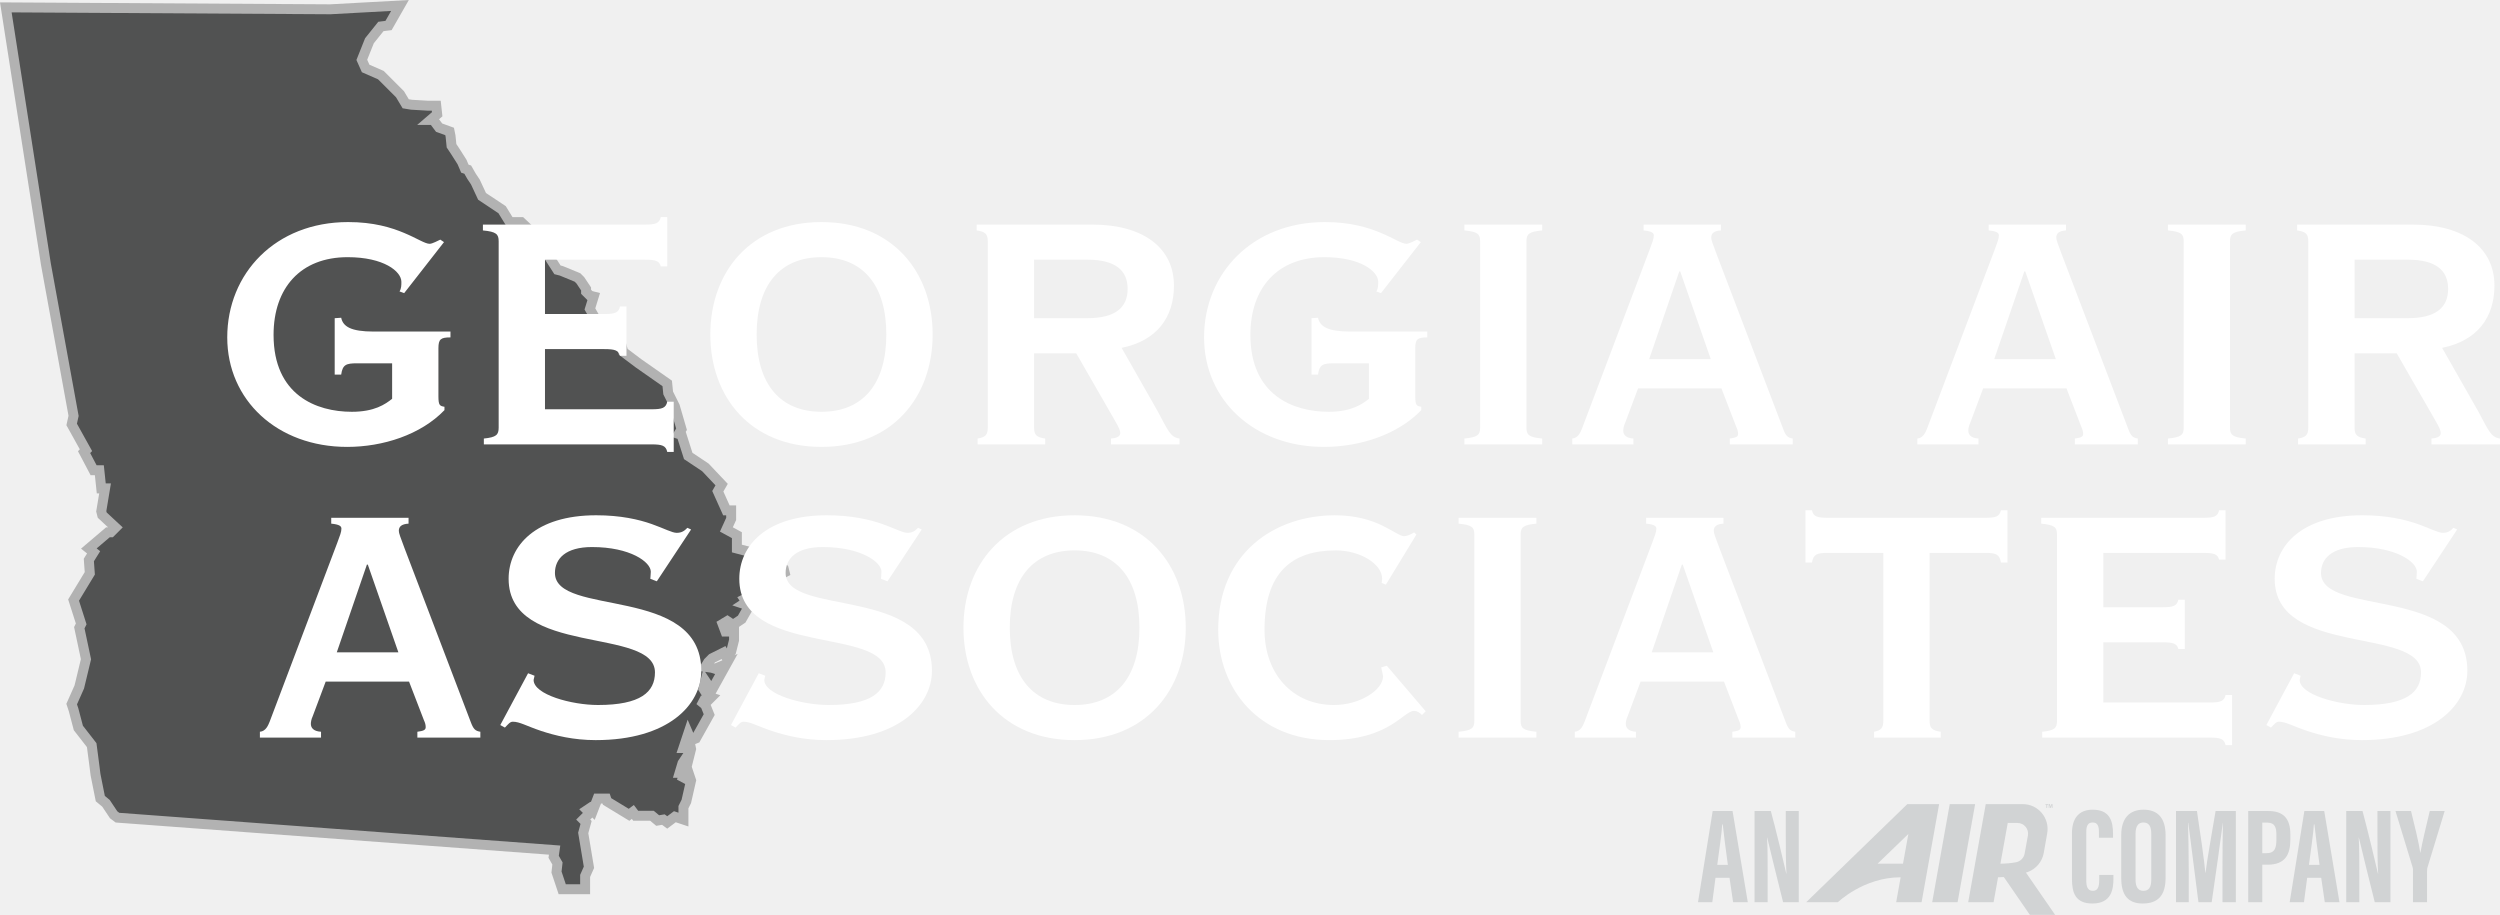
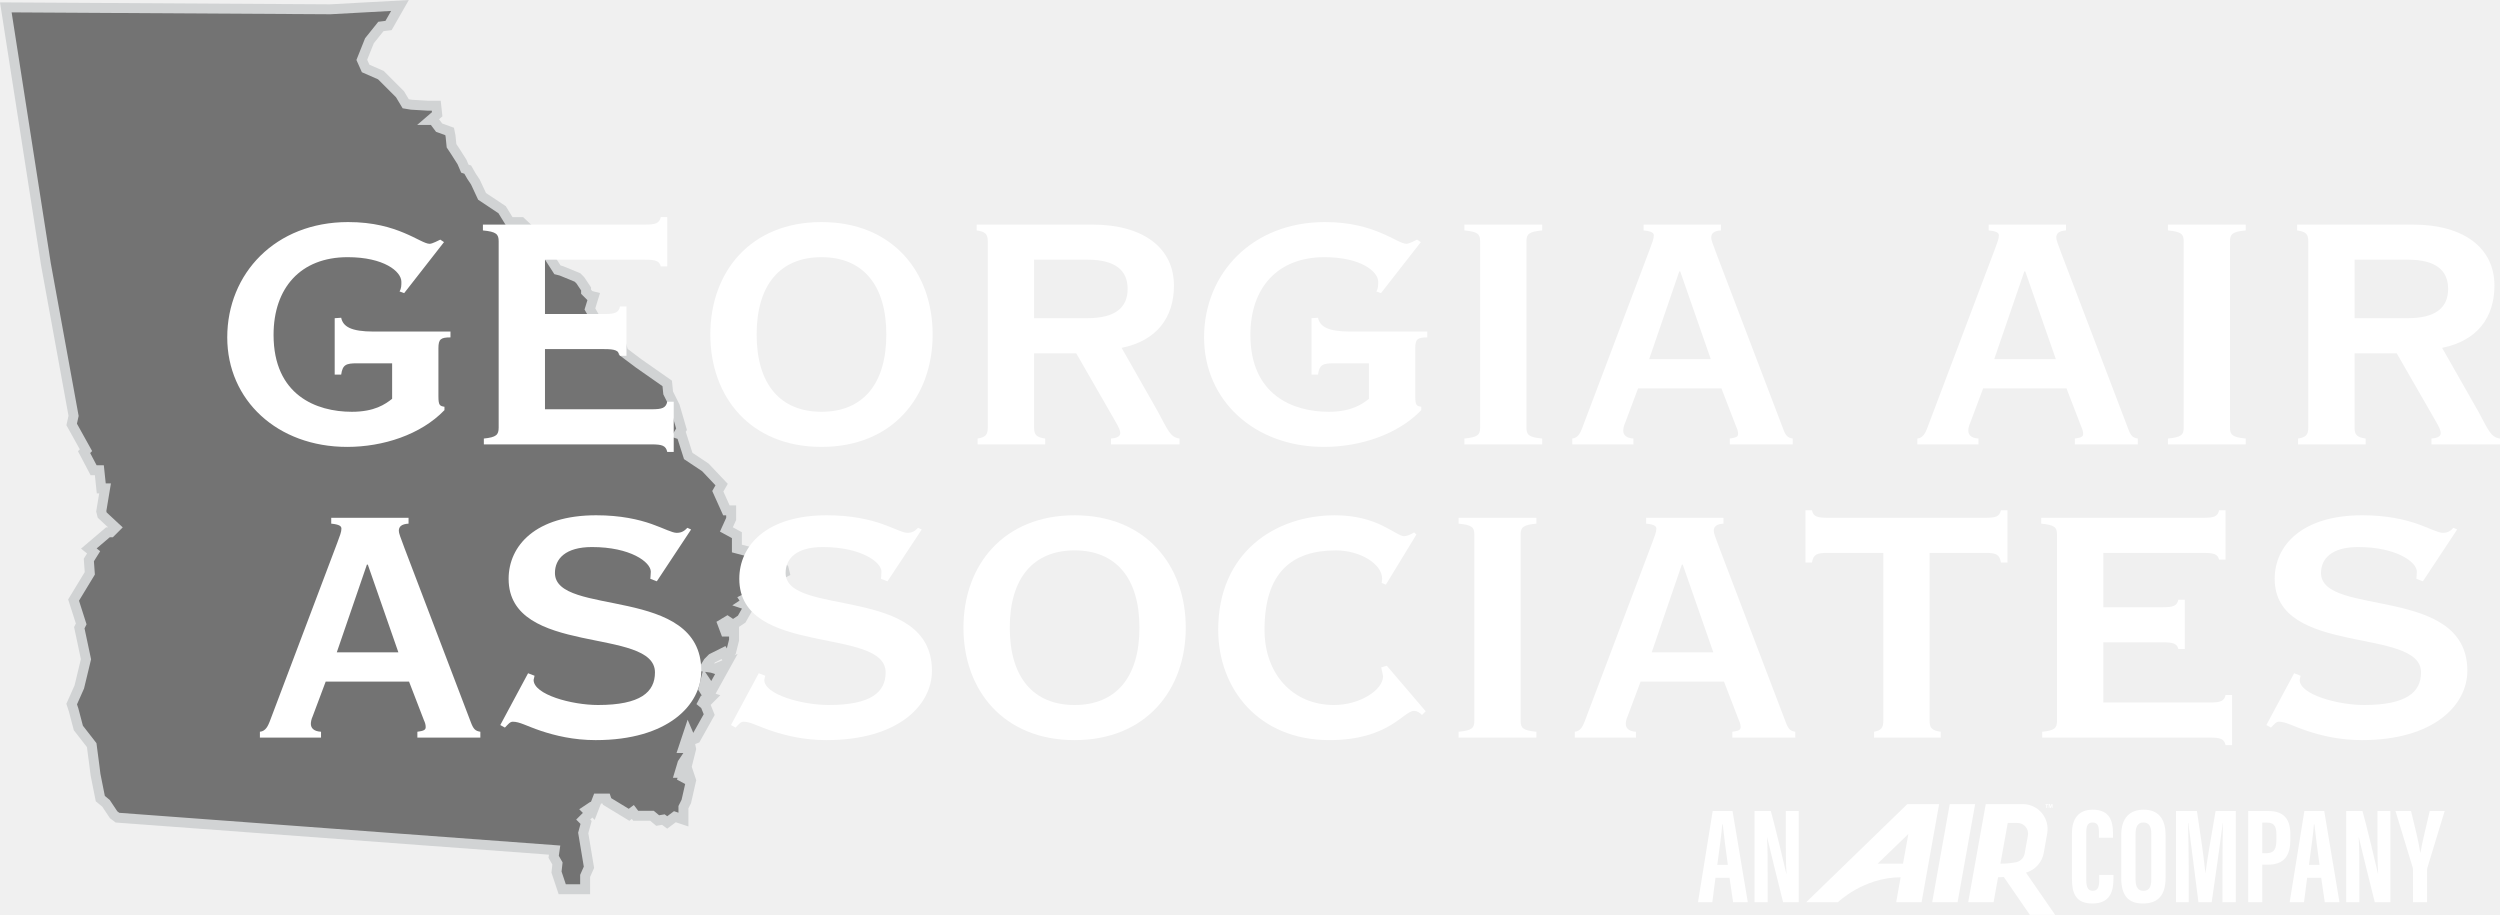
<svg xmlns="http://www.w3.org/2000/svg" id="Layer_1" version="1.1" viewBox="0 0 1200 439.138">
  <defs>
    <style>
      .st0 {
        fill: #d1d3d4;
      }

      .st1 {
        fill: #fff;
      }

      .st2 {
-         fill: #515252;
-       }
- 
-       .st3 {
-         fill: #b2b2b2;
+         fill: #737373;
      }
    </style>
  </defs>
  <g>
    <polygon class="st2" points="158.545 4.455 2.788 3.538 22.027 126.769 35.313 199.613 34.397 203.74 36.689 207.857 41.274 216.11 40.348 217.017 44.933 225.72 47.683 225.72 48.6 234.431 50.435 234.431 48.6 245.425 49.059 247.259 55.468 253.21 53.176 255.503 51.801 255.503 42.64 263.288 44.933 265.122 42.64 268.79 43.107 275.199 35.313 288.028 38.982 299.481 38.074 301.315 41.274 316.426 38.074 329.723 34.397 337.966 35.313 340.708 37.616 349.419 44.015 357.662 45.391 368.208 45.85 371.866 48.142 383.319 50.883 385.612 54.551 391.114 56.395 392.48 266.215 408.05 265.748 411.259 267.581 414.469 267.123 418.586 269.874 426.839 280.86 426.839 280.86 420.42 282.703 416.303 279.942 399.806 281.318 394.772 279.942 393.397 283.152 390.197 281.786 388.812 283.152 387.904 284.527 389.271 286.82 383.319 290.947 383.319 291.395 384.695 301.94 391.114 303.765 389.729 305.141 391.563 312.935 391.563 315.676 393.855 318.428 393.397 320.272 394.772 323.939 392.021 325.305 392.48 328.047 393.397 328.047 387.436 329.422 384.695 331.714 374.608 330.339 370.481 327.14 375.076 328.047 372.774 328.047 370.95 326.223 370.95 327.598 366.365 329.422 363.614 330.339 364.998 331.714 359.497 331.256 357.204 328.515 359.038 328.047 359.038 330.339 352.17 331.714 355.37 334.007 354.453 340.417 343.009 338.582 338.415 335.841 336.132 339.051 337.049 341.334 334.757 339.968 334.298 337.675 330.639 338.582 326.971 339.5 328.347 341.792 331.089 348.66 318.719 343.178 321.011 341.792 320.553 338.582 320.094 339.968 317.811 341.792 315.977 347.294 313.217 348.66 315.509 350.953 312.767 352.338 307.266 352.338 302.232 350.046 303.149 348.211 303.149 346.836 299.481 349.128 298.105 351.87 299.939 355.997 297.188 359.664 290.779 356.904 289.862 358.289 288.945 357.372 287.569 359.206 286.652 361.499 286.652 361.966 287.569 366.99 282.535 365.157 279.784 365.615 277.033 367.45 277.033 368.825 278.867 376.61 274.741 376.151 272.907 372.941 269.248 370.2 269.707 362.406 265.58 353.704 263.288 353.704 256.878 348.66 254.127 350.953 249.084 350.953 244.967 348.66 244.967 344.544 235.806 346.377 232.597 338.582 224.354 330.339 218.851 327.14 208.774 325.754 208.315 327.14 206.023 323.939 195.029 320.721 188.619 320.272 184.034 315.676 180.834 306.516 174.415 299.19 168.913 298.273 165.713 296.897 164.338 292.313 161.128 293.688 160.67 290.947 155.636 286.82 154.719 283.152 148.3 284.986 142.349 283.152 141.89 281.318 140.056 281.318 138.681 278.576 134.554 277.201 133.179 269.407 129.979 267.581 129.52 263.456 123.111 260.246 118.517 258.412 114.4 250.168 106.615 244.675 106.615 241.008 100.663 231.389 94.244 228.189 87.367 226.345 84.626 224.521 81.416 223.146 80.957 221.77 77.757 218.57 72.714 216.727 69.963 216.269 65.378 215.81 63.095 210.776 61.252 208.015 57.593 206.649 57.593 209.859 54.852 209.41 50.725 205.274 50.725 197.488 50.267 194.738 49.808 191.987 45.223 182.826 36.063 175.5 32.862 173.665 28.736 177.334 19.566 182.826 12.698 186.495 12.24 191.987 2.621 158.545 4.455" />
-     <path class="st3" d="M369.114,281.417l10.265-5.44-.451-1.812-.6-2.396-.381-.434-4.085-4.657-1.311.219-1.944.326-7.324-3.877-.265-.07-6.924-1.824v-5.987l-1.244-.678-3.096-1.689,1.589-3.495v-7.02h-3.135l-2.987-6.645,2.11-3.691-9.196-9.726-7.772-5.187-3.202-10.05.554-.923-3.552-12.204-.098-.194-3.013-6.016-.523-5.237-.896-.628-4.585-3.21-9.127-6.386-6.656-4.997-.865-3.024-.437-.436-1.524-1.523-.171-.12-1.492-1.044-.991-1.814-3.272-5.984-1.056-.235-3.088-.688-2.632-4.606,2.272-7.37-2.444-.61-1.193-.298-.667-.668v-1.11l-.4-.602-2.883-4.322-.167-.167-1.702-1.704-.442-.182-7.954-3.275-.167-.042-.909-.228-3.642-5.666-.028-.038-3.076-4.386-1.933-4.351-9.281-8.765h-5.108l-3.242-5.271-9.508-6.328-2.995-6.436-.102-.153-1.787-2.672-2.245-3.928-.864-.288-.359-.119-1.029-2.402-.103-.163-3.216-5.056-.014-.021-1.504-2.256-.412-4.11-.022-.115-.722-3.598-1.26-.459-4.375-1.59-1.518-2.032,1.625-1.397-.136-1.249-.681-6.244h-6.197l-7.588-.447-1.539-.256-2.334-3.892-9.685-9.687-.413-.181-6.481-2.838-1.048-2.353,3.154-7.904,4.673-5.835,3.892-.486,8.258-14.461-37.745,2.07L0,1.137l19.677,126.032,13.206,72.399-1.01,4.529.442.793,2.293,4.126,3.702,6.67-.888.889,6.074,11.532h2.044l.917,8.711h1.158l-1.445,8.708.122.482.629,2.509.517.481,4.429,4.12h-.941l-12.033,10.227,2.259,1.808.635.507-1.579,2.526.055.775.406,5.651-7.954,13.108,3.695,11.568-.848,1.712,3.26,15.394-3.023,12.55-3.956,8.901.295.879.892,2.667,2.397,9.108,6.309,8.117,1.293,9.892-.002-.014.47,3.755,2.474,12.365.648.539,2.475,2.061,3.704,5.554.326.245,2.393,1.794,207.972,15.433-.213,1.492.406.712,1.447,2.532-.441,3.875,3.463,10.375h15.1v-8.29l1.919-4.318-2.782-16.686,1.602-5.865-.668-.668.982-.982,1.137,1.136,1.318-3.423,1.704-4.422h.759l.192.574,12.675,7.704,1.207-.91.657.875h8.121l2.919,2.44,1.08-.18,1.745-.29,2.448,1.836,1.431-1.074,2.666-1.999.184.061,5.891,1.964v-8.705l1.252-2.495,2.504-11.021-.212-.634-1.943-5.814.619-2.469,1.507-6.014-.106-.527-.376-1.874,1.998-.799,7.378-13.185-.424-1.058-1.51-3.769,4.629-4.629-2.266-.756,10.597-19.088-1.444.603.146-.175.35-.418.134-.529,1.456-5.788v-6.658l3.064-2.043,4.99-8.739,7.284-7.282-.95-1.425ZM332.774,351.779l-2.71-6.326-5.323,15.973h3.276l-.577.866-2.032,3.047-.102.342-2.296,7.657h2.248l-.342.857,3.962,2.139-1.716,7.552-1.499,2.988v3.215l-2.161-.725-1.001.752-2.237,1.678-1.22-.915-1.007.168-1.669.278-2.566-2.145h-7.466l-2.096-2.792-1.91,1.439-.531.401-8.415-5.115-.727-2.177h-7.473l-.588,1.529-.974,2.527-.165-.165-1.628,1.085-3.797,2.531,1.747,1.746-3.209,3.21,1.687,1.687.395.396-1.147,4.202,2.718,16.306-1.748,3.934v4.531h-6.888l-2.04-6.113.496-4.378-.387-.677-1.429-2.498.705-4.928-211.672-15.707-.946-.712-3.634-5.45-.267-.222-2.093-1.744-2.111-10.54-.448-3.589-1.461-11.185-6.508-8.37-2.188-8.315-.024-.074-.624-1.863,3.381-7.604,3.378-14.024-3.141-14.83.968-1.957-3.621-11.337,7.616-12.549-.053-.759-.405-5.634,3.006-4.81-1.659-1.327-.033-.026,6.287-5.343h1.486l.7-.699,4.042-4.042-1.811-1.685-5.893-5.479-.165-.658,2.204-13.281h-2.491l-.916-8.711h-3.46l-3.094-5.872.945-.945-5.449-9.818-1.852-3.334.824-3.703-13.368-73.29L5.582,5.942l153.025.901,29.138-1.597-2.727,4.776-3.443.431-6.33,7.901-4.163,10.435.41.92,2.209,4.962.846.37,6.915,3.029,8.634,8.635,3.166,5.277,1.088.181,2.877.479.126.008,7.853.463h2.058l.081.741-7.125,6.127h6.614l2.452,3.281.668.244,3.785,1.375.171.853.505,5.059.33.495,1.819,2.729,3.083,4.849,1.721,4.017,1.017.34.51.17,1.423,2.491.049.07,1.73,2.588,3.406,7.319,9.751,6.491,4.093,6.65h5.876l7.207,6.806,1.732,3.9.134.19,3.181,4.536,4.613,7.172.915.23,1.655.417,7.194,2.962.863.863,2.219,3.328v1.64l.699.699,2.301,2.303.033.008-1.397,4.532.513.898,4.193,7.335,1.029.23,3.06.681.864,1.579-3.167,1.055,3.885,2.719,4.413,3.09.793.791.966,3.377,7.997,6.006,9.195,6.433,3.689,2.582.393,3.934.197.393,3.112,6.216,2.848,9.786-2.369,3.95,2.823.941.224.075,3.096,9.718,8.713,5.816,6.393,6.761-1.558,2.727,5.248,11.676h1.45v1.214l-2.996,6.593,1.947,1.062,3.799,2.073v6.832l1.778.469,8.437,2.223,8.265,4.375.797-.133,1.43-.239,1.587,1.809-4.102,2.174-.867-1.157h-5.049l-.333,1.994-.613,3.681.523.785.75,1.123-2.037,2.035h-3.241l-.505.252-4.253,2.126,1.089,1.633-3.471,2.3,4.636,1.546-1.938,3.393-2.333,1.556-2.682-1.789-1.296.777-3.996,2.398.698,1.861,1.955,5.216h3.404v1.436l-1.072,4.258-.674-1.125-1.978.989-5.849,2.925-.273.273-2.042,2.04-.15.25-3.233,5.366,2.608.373-1.021,4.072-1.163,4.643.537.86,1.295,2.072-.451-.129-2.182,4.127,2.287,1.907,1.186,2.958-5.006,8.947ZM341.401,326.886l-2.954-4.399,2.797.4,2.007.668-1.85,3.331ZM343.077,318.466l-.296-.099.428-.428,3.177-1.588.352.587-3.661,1.528Z" />
+     <path class="st0" d="M369.114,281.417l10.265-5.44-.451-1.812-.6-2.396-.381-.434-4.085-4.657-1.311.219-1.944.326-7.324-3.877-.265-.07-6.924-1.824v-5.987l-1.244-.678-3.096-1.689,1.589-3.495v-7.02h-3.135l-2.987-6.645,2.11-3.691-9.196-9.726-7.772-5.187-3.202-10.05.554-.923-3.552-12.204-.098-.194-3.013-6.016-.523-5.237-.896-.628-4.585-3.21-9.127-6.386-6.656-4.997-.865-3.024-.437-.436-1.524-1.523-.171-.12-1.492-1.044-.991-1.814-3.272-5.984-1.056-.235-3.088-.688-2.632-4.606,2.272-7.37-2.444-.61-1.193-.298-.667-.668v-1.11l-.4-.602-2.883-4.322-.167-.167-1.702-1.704-.442-.182-7.954-3.275-.167-.042-.909-.228-3.642-5.666-.028-.038-3.076-4.386-1.933-4.351-9.281-8.765h-5.108l-3.242-5.271-9.508-6.328-2.995-6.436-.102-.153-1.787-2.672-2.245-3.928-.864-.288-.359-.119-1.029-2.402-.103-.163-3.216-5.056-.014-.021-1.504-2.256-.412-4.11-.022-.115-.722-3.598-1.26-.459-4.375-1.59-1.518-2.032,1.625-1.397-.136-1.249-.681-6.244h-6.197l-7.588-.447-1.539-.256-2.334-3.892-9.685-9.687-.413-.181-6.481-2.838-1.048-2.353,3.154-7.904,4.673-5.835,3.892-.486,8.258-14.461-37.745,2.07L0,1.137l19.677,126.032,13.206,72.399-1.01,4.529.442.793,2.293,4.126,3.702,6.67-.888.889,6.074,11.532h2.044l.917,8.711h1.158l-1.445,8.708.122.482.629,2.509.517.481,4.429,4.12h-.941l-12.033,10.227,2.259,1.808.635.507-1.579,2.526.055.775.406,5.651-7.954,13.108,3.695,11.568-.848,1.712,3.26,15.394-3.023,12.55-3.956,8.901.295.879.892,2.667,2.397,9.108,6.309,8.117,1.293,9.892-.002-.014.47,3.755,2.474,12.365.648.539,2.475,2.061,3.704,5.554.326.245,2.393,1.794,207.972,15.433-.213,1.492.406.712,1.447,2.532-.441,3.875,3.463,10.375h15.1v-8.29l1.919-4.318-2.782-16.686,1.602-5.865-.668-.668.982-.982,1.137,1.136,1.318-3.423,1.704-4.422h.759l.192.574,12.675,7.704,1.207-.91.657.875h8.121l2.919,2.44,1.08-.18,1.745-.29,2.448,1.836,1.431-1.074,2.666-1.999.184.061,5.891,1.964v-8.705l1.252-2.495,2.504-11.021-.212-.634-1.943-5.814.619-2.469,1.507-6.014-.106-.527-.376-1.874,1.998-.799,7.378-13.185-.424-1.058-1.51-3.769,4.629-4.629-2.266-.756,10.597-19.088-1.444.603.146-.175.35-.418.134-.529,1.456-5.788v-6.658l3.064-2.043,4.99-8.739,7.284-7.282-.95-1.425ZM332.774,351.779l-2.71-6.326-5.323,15.973h3.276l-.577.866-2.032,3.047-.102.342-2.296,7.657h2.248l-.342.857,3.962,2.139-1.716,7.552-1.499,2.988v3.215l-2.161-.725-1.001.752-2.237,1.678-1.22-.915-1.007.168-1.669.278-2.566-2.145h-7.466l-2.096-2.792-1.91,1.439-.531.401-8.415-5.115-.727-2.177h-7.473l-.588,1.529-.974,2.527-.165-.165-1.628,1.085-3.797,2.531,1.747,1.746-3.209,3.21,1.687,1.687.395.396-1.147,4.202,2.718,16.306-1.748,3.934v4.531h-6.888l-2.04-6.113.496-4.378-.387-.677-1.429-2.498.705-4.928-211.672-15.707-.946-.712-3.634-5.45-.267-.222-2.093-1.744-2.111-10.54-.448-3.589-1.461-11.185-6.508-8.37-2.188-8.315-.024-.074-.624-1.863,3.381-7.604,3.378-14.024-3.141-14.83.968-1.957-3.621-11.337,7.616-12.549-.053-.759-.405-5.634,3.006-4.81-1.659-1.327-.033-.026,6.287-5.343h1.486l.7-.699,4.042-4.042-1.811-1.685-5.893-5.479-.165-.658,2.204-13.281h-2.491l-.916-8.711h-3.46l-3.094-5.872.945-.945-5.449-9.818-1.852-3.334.824-3.703-13.368-73.29L5.582,5.942l153.025.901,29.138-1.597-2.727,4.776-3.443.431-6.33,7.901-4.163,10.435.41.92,2.209,4.962.846.37,6.915,3.029,8.634,8.635,3.166,5.277,1.088.181,2.877.479.126.008,7.853.463h2.058l.081.741-7.125,6.127h6.614l2.452,3.281.668.244,3.785,1.375.171.853.505,5.059.33.495,1.819,2.729,3.083,4.849,1.721,4.017,1.017.34.51.17,1.423,2.491.049.07,1.73,2.588,3.406,7.319,9.751,6.491,4.093,6.65h5.876l7.207,6.806,1.732,3.9.134.19,3.181,4.536,4.613,7.172.915.23,1.655.417,7.194,2.962.863.863,2.219,3.328v1.64l.699.699,2.301,2.303.033.008-1.397,4.532.513.898,4.193,7.335,1.029.23,3.06.681.864,1.579-3.167,1.055,3.885,2.719,4.413,3.09.793.791.966,3.377,7.997,6.006,9.195,6.433,3.689,2.582.393,3.934.197.393,3.112,6.216,2.848,9.786-2.369,3.95,2.823.941.224.075,3.096,9.718,8.713,5.816,6.393,6.761-1.558,2.727,5.248,11.676h1.45v1.214l-2.996,6.593,1.947,1.062,3.799,2.073v6.832l1.778.469,8.437,2.223,8.265,4.375.797-.133,1.43-.239,1.587,1.809-4.102,2.174-.867-1.157h-5.049l-.333,1.994-.613,3.681.523.785.75,1.123-2.037,2.035h-3.241l-.505.252-4.253,2.126,1.089,1.633-3.471,2.3,4.636,1.546-1.938,3.393-2.333,1.556-2.682-1.789-1.296.777-3.996,2.398.698,1.861,1.955,5.216h3.404v1.436l-1.072,4.258-.674-1.125-1.978.989-5.849,2.925-.273.273-2.042,2.04-.15.25-3.233,5.366,2.608.373-1.021,4.072-1.163,4.643.537.86,1.295,2.072-.451-.129-2.182,4.127,2.287,1.907,1.186,2.958-5.006,8.947ZM341.401,326.886l-2.954-4.399,2.797.4,2.007.668-1.85,3.331ZM343.077,318.466l-.296-.099.428-.428,3.177-1.588.352.587-3.661,1.528Z" />
  </g>
  <g>
    <g>
      <path class="st1" d="M188.22,174.389h-16.899c-5.109,0-6.886.602-7.551,5.414h-3.116v-27.07l3.116-.212c.879,4.222,4.66,6.628,15.56,6.628h36.895v2.807c-4.659,0-5.782.802-5.782,5.213v23.071c0,4.4.674,4.612,2.9,5.013v1.604c-11.34,11.831-29.568,17.657-46.691,17.657-33.564,0-57.573-22.469-57.573-52.558,0-30.69,23.121-55.365,58.022-55.365,12.23,0,20.669,2.607,26.901,5.224,6.223,2.596,10.004,5.214,12.22,5.214,1.339,0,4.221-1.615,5.118-2.005l1.778,1.192-19.117,24.485-2.226-.813c.889-1.404.889-3.008.889-4.612,0-5.013-8.449-11.831-25.788-11.831-22.672,0-35.566,14.838-35.566,37.296,0,28.886,20.455,36.917,37.569,36.917,10.891,0,16.009-3.609,19.341-6.227v-17.044Z" />
      <path class="st1" d="M261.591,196.451h51.127c5.118,0,6.896-.601,7.56-3.609h3.107v24.073h-3.107c-.665-3.019-2.442-3.609-7.56-3.609h-80.47v-2.807c5.998-.602,7.11-1.805,7.11-5.225v-89.453c0-3.409-1.113-4.612-7.56-5.213v-2.807h77.813c5.109,0,6.886-.601,7.551-3.609h3.116v23.672h-3.116c-.665-2.618-2.442-3.208-7.551-3.208h-48.02v26.078h28.455c5.108,0,6.886-.613,7.56-3.62h3.106v23.661h-3.106c-.674-2.596-2.452-3.208-7.56-3.208h-28.455v28.886Z" />
      <path class="st1" d="M394.312,106.59c34.013,0,53.354,23.872,53.354,53.961s-19.341,53.961-53.354,53.961-53.354-23.873-53.354-53.961,19.341-53.961,53.354-53.961M394.312,197.659c19.781,0,31.121-13.234,31.121-37.107s-11.34-37.107-31.121-37.107-31.122,13.234-31.122,37.107,11.341,37.107,31.122,37.107" />
      <path class="st1" d="M469.245,213.297v-2.796c3.78-.602,4.884-1.816,4.884-5.224v-89.453c0-3.409-1.105-4.623-5.334-5.214v-2.807h55.572c24.449,0,39.131,11.229,39.131,29.287,0,15.239-8.225,26.479-25.124,29.877l17.348,30.49c4.884,9.023,5.998,12.443,10.442,13.045v2.796h-32.899v-2.796c2.443-.212,4.446-.813,4.446-2.618,0-1.003-.216-2.005-2.667-6.205l-18.452-32.094h-20.23v35.692c0,3.409,1.114,4.623,5.334,5.224v2.796h-32.45ZM496.361,152.729h25.564c13.567,0,19.341-5.224,19.341-14.047s-5.774-14.036-19.341-14.036h-25.564v28.084Z" />
      <path class="st1" d="M657.093,174.389h-16.899c-5.118,0-6.886.602-7.551,5.414h-3.116v-27.07l3.116-.212c.879,4.222,4.669,6.628,15.562,6.628h36.895v2.807c-4.669,0-5.774.802-5.774,5.213v23.071c0,4.4.665,4.612,2.891,5.013v1.604c-11.34,11.831-29.578,17.657-46.691,17.657-33.563,0-57.573-22.469-57.573-52.558,0-30.69,23.121-55.365,58.023-55.365,12.23,0,20.669,2.607,26.891,5.224,6.232,2.596,10.013,5.214,12.23,5.214,1.329,0,4.23-1.615,5.118-2.005l1.778,1.192-19.126,24.485-2.217-.813c.889-1.404.889-3.008.889-4.612,0-5.013-8.449-11.831-25.788-11.831-22.672,0-35.566,14.838-35.566,37.296,0,28.886,20.455,36.917,37.569,36.917,10.891,0,16.01-3.609,19.341-6.227v-17.044Z" />
      <path class="st1" d="M702.901,213.302v-2.807c6.447-.602,7.56-1.805,7.56-5.225v-89.453c0-3.409-1.114-4.612-7.56-5.213v-2.807h37.343v2.807c-6.438.601-7.551,1.804-7.551,5.213v89.453c0,3.42,1.114,4.623,7.551,5.225v2.807h-37.343Z" />
      <path class="st1" d="M754.698,213.303v-2.807c2.892-.212,4.005-3.208,4.678-4.824l32.45-85.844c1.339-3.609,2.002-5.213,2.002-6.818,0-1.192-.898-2.005-4.893-2.406v-2.807h37.118v2.807c-3.331.201-4.668,1.404-4.668,3.409,0,1.203.673,2.819,2.676,8.221l31.785,83.438c1.337,3.621,2.226,4.423,4.669,4.824v2.807h-30.224v-2.807c2.883-.401,3.986-.802,3.986-2.206,0-1.002-.215-2.005-.879-3.409l-7.111-18.459h-40.011l-6.241,16.654c-.664,1.404-.879,2.807-.879,3.609,0,1.805,1.114,3.598,4.884,3.81v2.807h-29.343ZM821.17,172.387l-14.672-42.12h-.44l-14.456,42.12h29.567Z" />
      <path class="st1" d="M920.327,213.303v-2.807c2.891-.212,4.005-3.208,4.678-4.824l32.45-85.844c1.337-3.609,2.002-5.213,2.002-6.818,0-1.192-.899-2.005-4.894-2.406v-2.807h37.12v2.807c-3.332.201-4.669,1.404-4.669,3.409,0,1.203.674,2.819,2.676,8.221l31.785,83.438c1.339,3.621,2.227,4.423,4.669,4.824v2.807h-30.223v-2.807c2.882-.401,3.985-.802,3.985-2.206,0-1.002-.215-2.005-.879-3.409l-7.11-18.459h-40.011l-6.241,16.654c-.665,1.404-.879,2.807-.879,3.609,0,1.805,1.113,3.598,4.884,3.81v2.807h-29.343ZM986.799,172.387l-14.673-42.12h-.439l-14.457,42.12h29.568Z" />
      <path class="st1" d="M1040.611,213.302v-2.807c6.447-.602,7.56-1.805,7.56-5.225v-89.453c0-3.409-1.114-4.612-7.56-5.213v-2.807h37.343v2.807c-6.438.601-7.551,1.804-7.551,5.213v89.453c0,3.42,1.114,4.623,7.551,5.225v2.807h-37.343Z" />
      <path class="st1" d="M1103.08,213.297v-2.796c3.781-.602,4.885-1.816,4.885-5.224v-89.453c0-3.409-1.105-4.623-5.334-5.214v-2.807h55.571c24.45,0,39.131,11.229,39.131,29.287,0,15.239-8.225,26.479-25.123,29.877l17.348,30.49c4.884,9.023,5.998,12.443,10.442,13.045v2.796h-32.899v-2.796c2.442-.212,4.444-.813,4.444-2.618,0-1.003-.215-2.005-2.667-6.205l-18.451-32.094h-20.23v35.692c0,3.409,1.113,4.623,5.333,5.224v2.796h-32.45ZM1130.197,152.729h25.563c13.568,0,19.341-5.224,19.341-14.047s-5.773-14.036-19.341-14.036h-25.563v28.084Z" />
    </g>
    <g>
      <path class="st1" d="M124.751,354.047v-2.807c2.891-.212,4.005-3.208,4.678-4.824l32.45-85.844c1.337-3.609,2.002-5.213,2.002-6.818,0-1.192-.898-2.005-4.893-2.406v-2.807h37.118v2.807c-3.331.201-4.669,1.404-4.669,3.409,0,1.203.674,2.819,2.676,8.221l31.787,83.438c1.337,3.621,2.226,4.423,4.668,4.824v2.807h-30.232v-2.807c2.891-.401,3.995-.802,3.995-2.206,0-1.002-.215-2.005-.879-3.409l-7.111-18.459h-40.011l-6.241,16.654c-.665,1.404-.879,2.807-.879,3.609,0,1.805,1.114,3.598,4.884,3.81v2.807h-29.343ZM191.223,313.131l-14.672-42.12h-.44l-14.457,42.12h29.568Z" />
      <path class="st1" d="M253.478,323.161l3.107,1.192-.45,2.016c0,7.018,18.227,12.031,30.907,12.031,20.444,0,27.341-6.216,27.341-15.64,0-22.068-70.244-7.419-70.244-44.927,0-15.852,12.894-30.501,42.013-30.501,11.781,0,20.455,2.016,26.677,4.211,6.223,2.217,9.788,4.222,12.005,4.222,2.442,0,3.772-1.014,5.109-2.417l1.778.813-16.45,24.864-3.116-1.192c0-.613.225-2.217.225-3.42,0-4.612-9.778-11.83-28.231-11.83-12.669,0-17.779,5.614-17.779,12.443,0,21.255,70.244,5.614,70.244,46.932,0,16.442-16,33.297-50.687,33.297-10.667,0-19.557-2.206-26.227-4.422-7.12-2.395-10.227-4.411-13.559-4.411-1.337,0-2.226,1.203-3.78,2.818l-2.227-1.214,13.343-24.864Z" />
      <path class="st1" d="M364.2,323.161l3.107,1.192-.45,2.016c0,7.018,18.227,12.031,30.906,12.031,20.446,0,27.342-6.216,27.342-15.64,0-22.068-70.244-7.419-70.244-44.927,0-15.852,12.894-30.501,42.013-30.501,11.781,0,20.455,2.016,26.677,4.211,6.222,2.217,9.787,4.222,12.005,4.222,2.442,0,3.77-1.014,5.109-2.417l1.777.813-16.449,24.864-3.116-1.192c0-.613.224-2.217.224-3.42,0-4.612-9.777-11.83-28.23-11.83-12.669,0-17.779,5.614-17.779,12.443,0,21.255,70.244,5.614,70.244,46.932,0,16.442-16.001,33.297-50.687,33.297-10.667,0-19.557-2.206-26.227-4.422-7.122-2.395-10.227-4.411-13.559-4.411-1.337,0-2.226,1.203-3.78,2.818l-2.227-1.214,13.343-24.864Z" />
      <path class="st1" d="M515.812,247.334c34.013,0,53.353,23.872,53.353,53.961s-19.34,53.961-53.353,53.961-53.354-23.873-53.354-53.961,19.341-53.961,53.354-53.961M515.812,338.402c19.781,0,31.121-13.234,31.121-37.107s-11.34-37.107-31.121-37.107-31.122,13.234-31.122,37.107,11.341,37.107,31.122,37.107" />
      <path class="st1" d="M679.889,256.561l-14.672,24.073-2.002-.802.215-2.005c0-7.218-10.657-13.635-22.223-13.635-21.343,0-34.237,10.828-34.237,38.099,0,21.277,13.558,36.115,33.348,36.115,12.455,0,23.561-7.23,23.561-13.847l-.89-4.211,2.667-.802,18.676,21.857-1.777,1.804c-1.114-1.192-2.452-1.994-3.781-1.994-5.118,0-12.005,14.036-40.684,14.036-33.788,0-53.353-24.474-53.353-52.959,0-37.296,27.565-54.953,56.02-54.953,10.227,0,17.564,2.406,22.906,5.013,5.334,2.607,8.44,5.013,10.218,5.013,1.337,0,2.891-.591,4.893-1.805l1.114,1.002Z" />
      <path class="st1" d="M700.119,354.046v-2.807c6.447-.602,7.56-1.805,7.56-5.225v-89.453c0-3.409-1.114-4.612-7.56-5.213v-2.807h37.343v2.807c-6.438.601-7.551,1.804-7.551,5.213v89.453c0,3.42,1.114,4.623,7.551,5.225v2.807h-37.343Z" />
      <path class="st1" d="M755.919,354.047v-2.807c2.891-.212,4.005-3.208,4.678-4.824l32.45-85.844c1.337-3.609,2.002-5.213,2.002-6.818,0-1.192-.898-2.005-4.893-2.406v-2.807h37.118v2.807c-3.331.201-4.669,1.404-4.669,3.409,0,1.203.674,2.819,2.676,8.221l31.787,83.438c1.337,3.621,2.226,4.423,4.668,4.824v2.807h-30.223v-2.807c2.882-.401,3.986-.802,3.986-2.206,0-1.002-.215-2.005-.879-3.409l-7.111-18.459h-40.011l-6.241,16.654c-.665,1.404-.879,2.807-.879,3.609,0,1.805,1.114,3.598,4.884,3.81v2.807h-29.343ZM822.391,313.131l-14.672-42.12h-.44l-14.457,42.12h29.568Z" />
      <path class="st1" d="M899.54,354.046v-2.807c3.331-.602,4.454-1.805,4.454-5.225v-80.619h-26.686c-5.109,0-6.888.602-7.56,4.612h-3.116v-25.076h3.116c.673,3.019,2.451,3.609,7.56,3.609h75.586c5.109,0,6.886-.59,7.56-3.609h3.116v25.076h-3.116c-.674-4.01-2.451-4.612-7.56-4.612h-26.677v80.619c0,3.42,1.114,4.623,5.334,5.225v2.807h-32.011Z" />
      <path class="st1" d="M1009.585,337.195h51.136c5.109,0,6.886-.601,7.551-3.609h3.116v24.073h-3.116c-.665-3.019-2.442-3.609-7.551-3.609h-80.479v-2.807c6.007-.602,7.12-1.805,7.12-5.225v-89.453c0-3.409-1.114-4.612-7.571-5.213v-2.807h77.813c5.118,0,6.886-.601,7.551-3.609h3.116v23.672h-3.116c-.665-2.618-2.433-3.208-7.551-3.208h-48.02v26.078h28.454c5.118,0,6.897-.613,7.571-3.62h3.106v23.661h-3.106c-.674-2.596-2.452-3.208-7.571-3.208h-28.454v28.886Z" />
      <path class="st1" d="M1101.191,323.161l3.107,1.192-.449,2.016c0,7.018,18.227,12.031,30.906,12.031,20.444,0,27.341-6.216,27.341-15.64,0-22.068-70.244-7.419-70.244-44.927,0-15.852,12.894-30.501,42.013-30.501,11.781,0,20.455,2.016,26.677,4.211,6.223,2.217,9.788,4.222,12.005,4.222,2.442,0,3.772-1.014,5.109-2.417l1.778.813-16.45,24.864-3.116-1.192c0-.613.225-2.217.225-3.42,0-4.612-9.778-11.83-28.23-11.83-12.669,0-17.779,5.614-17.779,12.443,0,21.255,70.243,5.614,70.243,46.932,0,16.442-16,33.297-50.687,33.297-10.667,0-19.556-2.206-26.227-4.422-7.12-2.395-10.227-4.411-13.558-4.411-1.339,0-2.227,1.203-3.781,2.818l-2.227-1.214,13.343-24.864Z" />
    </g>
  </g>
  <g>
    <g>
-       <path class="st0" d="M915.515,385.971l-48.517,47.071h15.209s12.318-11.941,30.103-11.941l-.817,4.525-1.32,7.416h12.192l8.421-47.071h-15.271ZM913.441,414.566h-12.192l14.769-14.266-2.577,14.266Z" />
-       <path class="st0" d="M935.876,385.971h12.192l-8.421,47.071h-12.192l8.421-47.071Z" />
-       <path class="st0" d="M986.467,439.138l-14.014-20.299c.251-.063.566-.189.817-.251,4.022-1.445,6.976-4.965,7.73-9.175l1.634-9.238c1.383-7.479-4.274-14.203-11.752-14.203h-17.722l-8.421,47.071h12.192l2.137-11.941c.943,0,1.823-.063,2.765-.126l12.506,18.162h12.129ZM963.717,395.021h4.651c3.205,0,5.593,2.891,5.028,6.033l-1.571,8.673c-.377,2.074-2.011,3.708-4.085,4.148-2.388.44-4.902.691-7.541.691l3.519-19.545Z" />
+       <path class="st1" d="M915.515,385.971l-48.517,47.071h15.209s12.318-11.941,30.103-11.941l-.817,4.525-1.32,7.416h12.192l8.421-47.071h-15.271ZM913.441,414.566h-12.192l14.769-14.266-2.577,14.266Z" />
+       <path class="st1" d="M935.876,385.971h12.192l-8.421,47.071h-12.192l8.421-47.071Z" />
+       <path class="st1" d="M986.467,439.138l-14.014-20.299c.251-.063.566-.189.817-.251,4.022-1.445,6.976-4.965,7.73-9.175l1.634-9.238c1.383-7.479-4.274-14.203-11.752-14.203h-17.722l-8.421,47.071h12.192l2.137-11.941c.943,0,1.823-.063,2.765-.126l12.506,18.162h12.129ZM963.717,395.021h4.651c3.205,0,5.593,2.891,5.028,6.033l-1.571,8.673c-.377,2.074-2.011,3.708-4.085,4.148-2.388.44-4.902.691-7.541.691l3.519-19.545Z" />
      <g>
-         <path class="st0" d="M982.319,386.222h-.566v-.251h1.445v.314h-.566v1.508h-.377v-1.571h.063,0Z" />
-         <path class="st0" d="M983.387,385.971h.566l.314,1.131c0,.063.063.251.063.314h-.063c0-.063.063-.251.063-.314l.314-1.131h.566v1.823h-.314v-1.508h0c0,.126-.063.189-.063.251l-.377,1.257h-.314l-.377-1.257c0-.063-.063-.189-.063-.251h0v1.508h-.314v-1.823h0Z" />
+         <path class="st1" d="M982.319,386.222h-.566v-.251h1.445v.314h-.566v1.508h-.377v-1.571h.063,0Z" />
+         <path class="st1" d="M983.387,385.971h.566l.314,1.131c0,.063.063.251.063.314h-.063c0-.063.063-.251.063-.314l.314-1.131h.566v1.823h-.314v-1.508h0c0,.126-.063.189-.063.251l-.377,1.257h-.314l-.377-1.257c0-.063-.063-.189-.063-.251h0v1.508h-.314v-1.823h0Z" />
      </g>
    </g>
    <g>
-       <path class="st0" d="M823.437,421.338l-1.53,11.705h-6.865l7.047-43.752h9.533l7.319,43.752h-7.053l-1.718-11.705h-6.732ZM829.371,415.132c-.998-7.428-1.954-14.481-2.456-19.429h-.248c-.188,3.605-1.5,12.975-2.377,19.429h5.081Z" />
-       <path class="st0" d="M842.183,433.043v-43.752h7.815c1.748,6.17,6.968,27.771,7.428,30.087h.079c-.315-5.378-.333-11.535-.333-18.727v-11.36h6.23v43.752h-7.519c-1.379-5.226-7.204-29.222-7.64-31.061h-.067c.321,5.299.296,11.227.296,19.096v11.965h-6.291Z" />
+       <path class="st1" d="M823.437,421.338l-1.53,11.705h-6.865l7.047-43.752h9.533l7.319,43.752h-7.053l-1.718-11.705h-6.732ZM829.371,415.132c-.998-7.428-1.954-14.481-2.456-19.429h-.248c-.188,3.605-1.5,12.975-2.377,19.429h5.081Z" />
+       <path class="st1" d="M842.183,433.043v-43.752h7.815c1.748,6.17,6.968,27.771,7.428,30.087h.079c-.315-5.378-.333-11.535-.333-18.727v-11.36h6.23v43.752h-7.519c-1.379-5.226-7.204-29.222-7.64-31.061h-.067c.321,5.299.296,11.227.296,19.096v11.965h-6.291Z" />
    </g>
    <g>
-       <path class="st0" d="M1014.45,419.959v1.706c0,5.008-.835,12.019-10.084,12.019-8.105,0-9.823-5.063-9.823-11.741v-22.06c0-6.757,3.067-11.233,9.938-11.233,8.202,0,9.769,5.438,9.769,11.505v1.96h-6.763v-2.752c0-2.909-.677-4.567-3.025-4.567-2.305,0-3.049,1.597-3.049,4.591v23.131c0,2.855.569,5.075,3.133,5.075,2.432,0,3.079-1.93,3.079-5.184v-2.45h6.823Z" />
-       <path class="st0" d="M1039.48,400.905v20.427c0,8.384-3.557,12.352-10.973,12.352-7.107,0-10.313-4.065-10.313-12.237v-20.597c0-8.378,4.222-12.201,10.743-12.201,6.63,0,10.543,3.835,10.543,12.255ZM1025.066,400.24v22.006c0,3.641,1.313,5.347,3.744,5.347,2.625,0,3.799-1.591,3.799-5.444v-21.958c0-3.472-1.065-5.396-3.805-5.396-2.432,0-3.738,1.742-3.738,5.444Z" />
-       <path class="st0" d="M1066.791,416.765c0-7.434.079-16.695.212-21.71h-.067c-1.004,7.597-3.424,25.315-5.323,37.987h-6.364c-1.415-11.366-3.859-30.039-4.857-38.042h-.127c.127,5.099.333,14.995.333,22.52v15.521h-6.115v-43.752h10.053c1.706,11.118,3.46,23.585,4.047,29.718h.067c.714-6.212,3.085-19.23,4.833-29.718h9.715v43.752h-6.406v-16.278Z" />
-       <path class="st0" d="M1079.143,389.291h9.733c6.95,0,10.495,3.43,10.495,11.166v2.583c0,7.216-2.583,12.013-10.87,12.013h-2.607v17.989h-6.751v-43.752ZM1085.894,409.543h1.851c4.204,0,4.924-2.456,4.924-6.726v-2.153c0-3.182-.575-5.801-4.325-5.801h-2.45v14.681Z" />
-       <path class="st0" d="M1107.44,421.338l-1.53,11.705h-6.865l7.047-43.752h9.539l7.313,43.752h-7.053l-1.718-11.705h-6.732ZM1113.374,415.132c-.998-7.428-1.954-14.481-2.456-19.429h-.248c-.188,3.605-1.5,12.975-2.371,19.429h5.075Z" />
-       <path class="st0" d="M1126.186,433.043v-43.752h7.815c1.748,6.17,6.968,27.771,7.428,30.087h.079c-.315-5.378-.333-11.535-.333-18.727v-11.36h6.23v43.752h-7.519c-1.379-5.226-7.204-29.222-7.64-31.061h-.067c.321,5.299.296,11.227.296,19.096v11.965h-6.291Z" />
-       <path class="st0" d="M1158.233,433.043v-15.497c0-.562-.067-.883-.242-1.482l-8.16-26.773h7.464c1.754,7.101,3.762,15.255,4.434,20.022h.067c.901-5.166,2.861-13.047,4.482-20.022h7.162l-8.329,27.347c-.06.321-.127.756-.127,1.663v14.741h-6.751Z" />
+       <path class="st1" d="M1014.45,419.959v1.706c0,5.008-.835,12.019-10.084,12.019-8.105,0-9.823-5.063-9.823-11.741v-22.06c0-6.757,3.067-11.233,9.938-11.233,8.202,0,9.769,5.438,9.769,11.505v1.96h-6.763v-2.752c0-2.909-.677-4.567-3.025-4.567-2.305,0-3.049,1.597-3.049,4.591v23.131c0,2.855.569,5.075,3.133,5.075,2.432,0,3.079-1.93,3.079-5.184v-2.45h6.823Z" />
+       <path class="st1" d="M1039.48,400.905v20.427c0,8.384-3.557,12.352-10.973,12.352-7.107,0-10.313-4.065-10.313-12.237v-20.597c0-8.378,4.222-12.201,10.743-12.201,6.63,0,10.543,3.835,10.543,12.255ZM1025.066,400.24v22.006c0,3.641,1.313,5.347,3.744,5.347,2.625,0,3.799-1.591,3.799-5.444v-21.958c0-3.472-1.065-5.396-3.805-5.396-2.432,0-3.738,1.742-3.738,5.444Z" />
+       <path class="st1" d="M1066.791,416.765c0-7.434.079-16.695.212-21.71h-.067c-1.004,7.597-3.424,25.315-5.323,37.987h-6.364c-1.415-11.366-3.859-30.039-4.857-38.042h-.127c.127,5.099.333,14.995.333,22.52v15.521h-6.115v-43.752h10.053c1.706,11.118,3.46,23.585,4.047,29.718h.067c.714-6.212,3.085-19.23,4.833-29.718h9.715v43.752h-6.406v-16.278Z" />
+       <path class="st1" d="M1079.143,389.291h9.733c6.95,0,10.495,3.43,10.495,11.166v2.583c0,7.216-2.583,12.013-10.87,12.013h-2.607v17.989h-6.751v-43.752ZM1085.894,409.543h1.851c4.204,0,4.924-2.456,4.924-6.726v-2.153c0-3.182-.575-5.801-4.325-5.801h-2.45v14.681Z" />
+       <path class="st1" d="M1107.44,421.338l-1.53,11.705h-6.865l7.047-43.752h9.539l7.313,43.752h-7.053l-1.718-11.705h-6.732ZM1113.374,415.132c-.998-7.428-1.954-14.481-2.456-19.429h-.248c-.188,3.605-1.5,12.975-2.371,19.429h5.075Z" />
+       <path class="st1" d="M1126.186,433.043v-43.752h7.815c1.748,6.17,6.968,27.771,7.428,30.087h.079c-.315-5.378-.333-11.535-.333-18.727v-11.36h6.23v43.752h-7.519c-1.379-5.226-7.204-29.222-7.64-31.061h-.067c.321,5.299.296,11.227.296,19.096v11.965h-6.291Z" />
+       <path class="st1" d="M1158.233,433.043v-15.497c0-.562-.067-.883-.242-1.482l-8.16-26.773h7.464c1.754,7.101,3.762,15.255,4.434,20.022h.067c.901-5.166,2.861-13.047,4.482-20.022h7.162l-8.329,27.347c-.06.321-.127.756-.127,1.663v14.741h-6.751Z" />
    </g>
  </g>
</svg>
